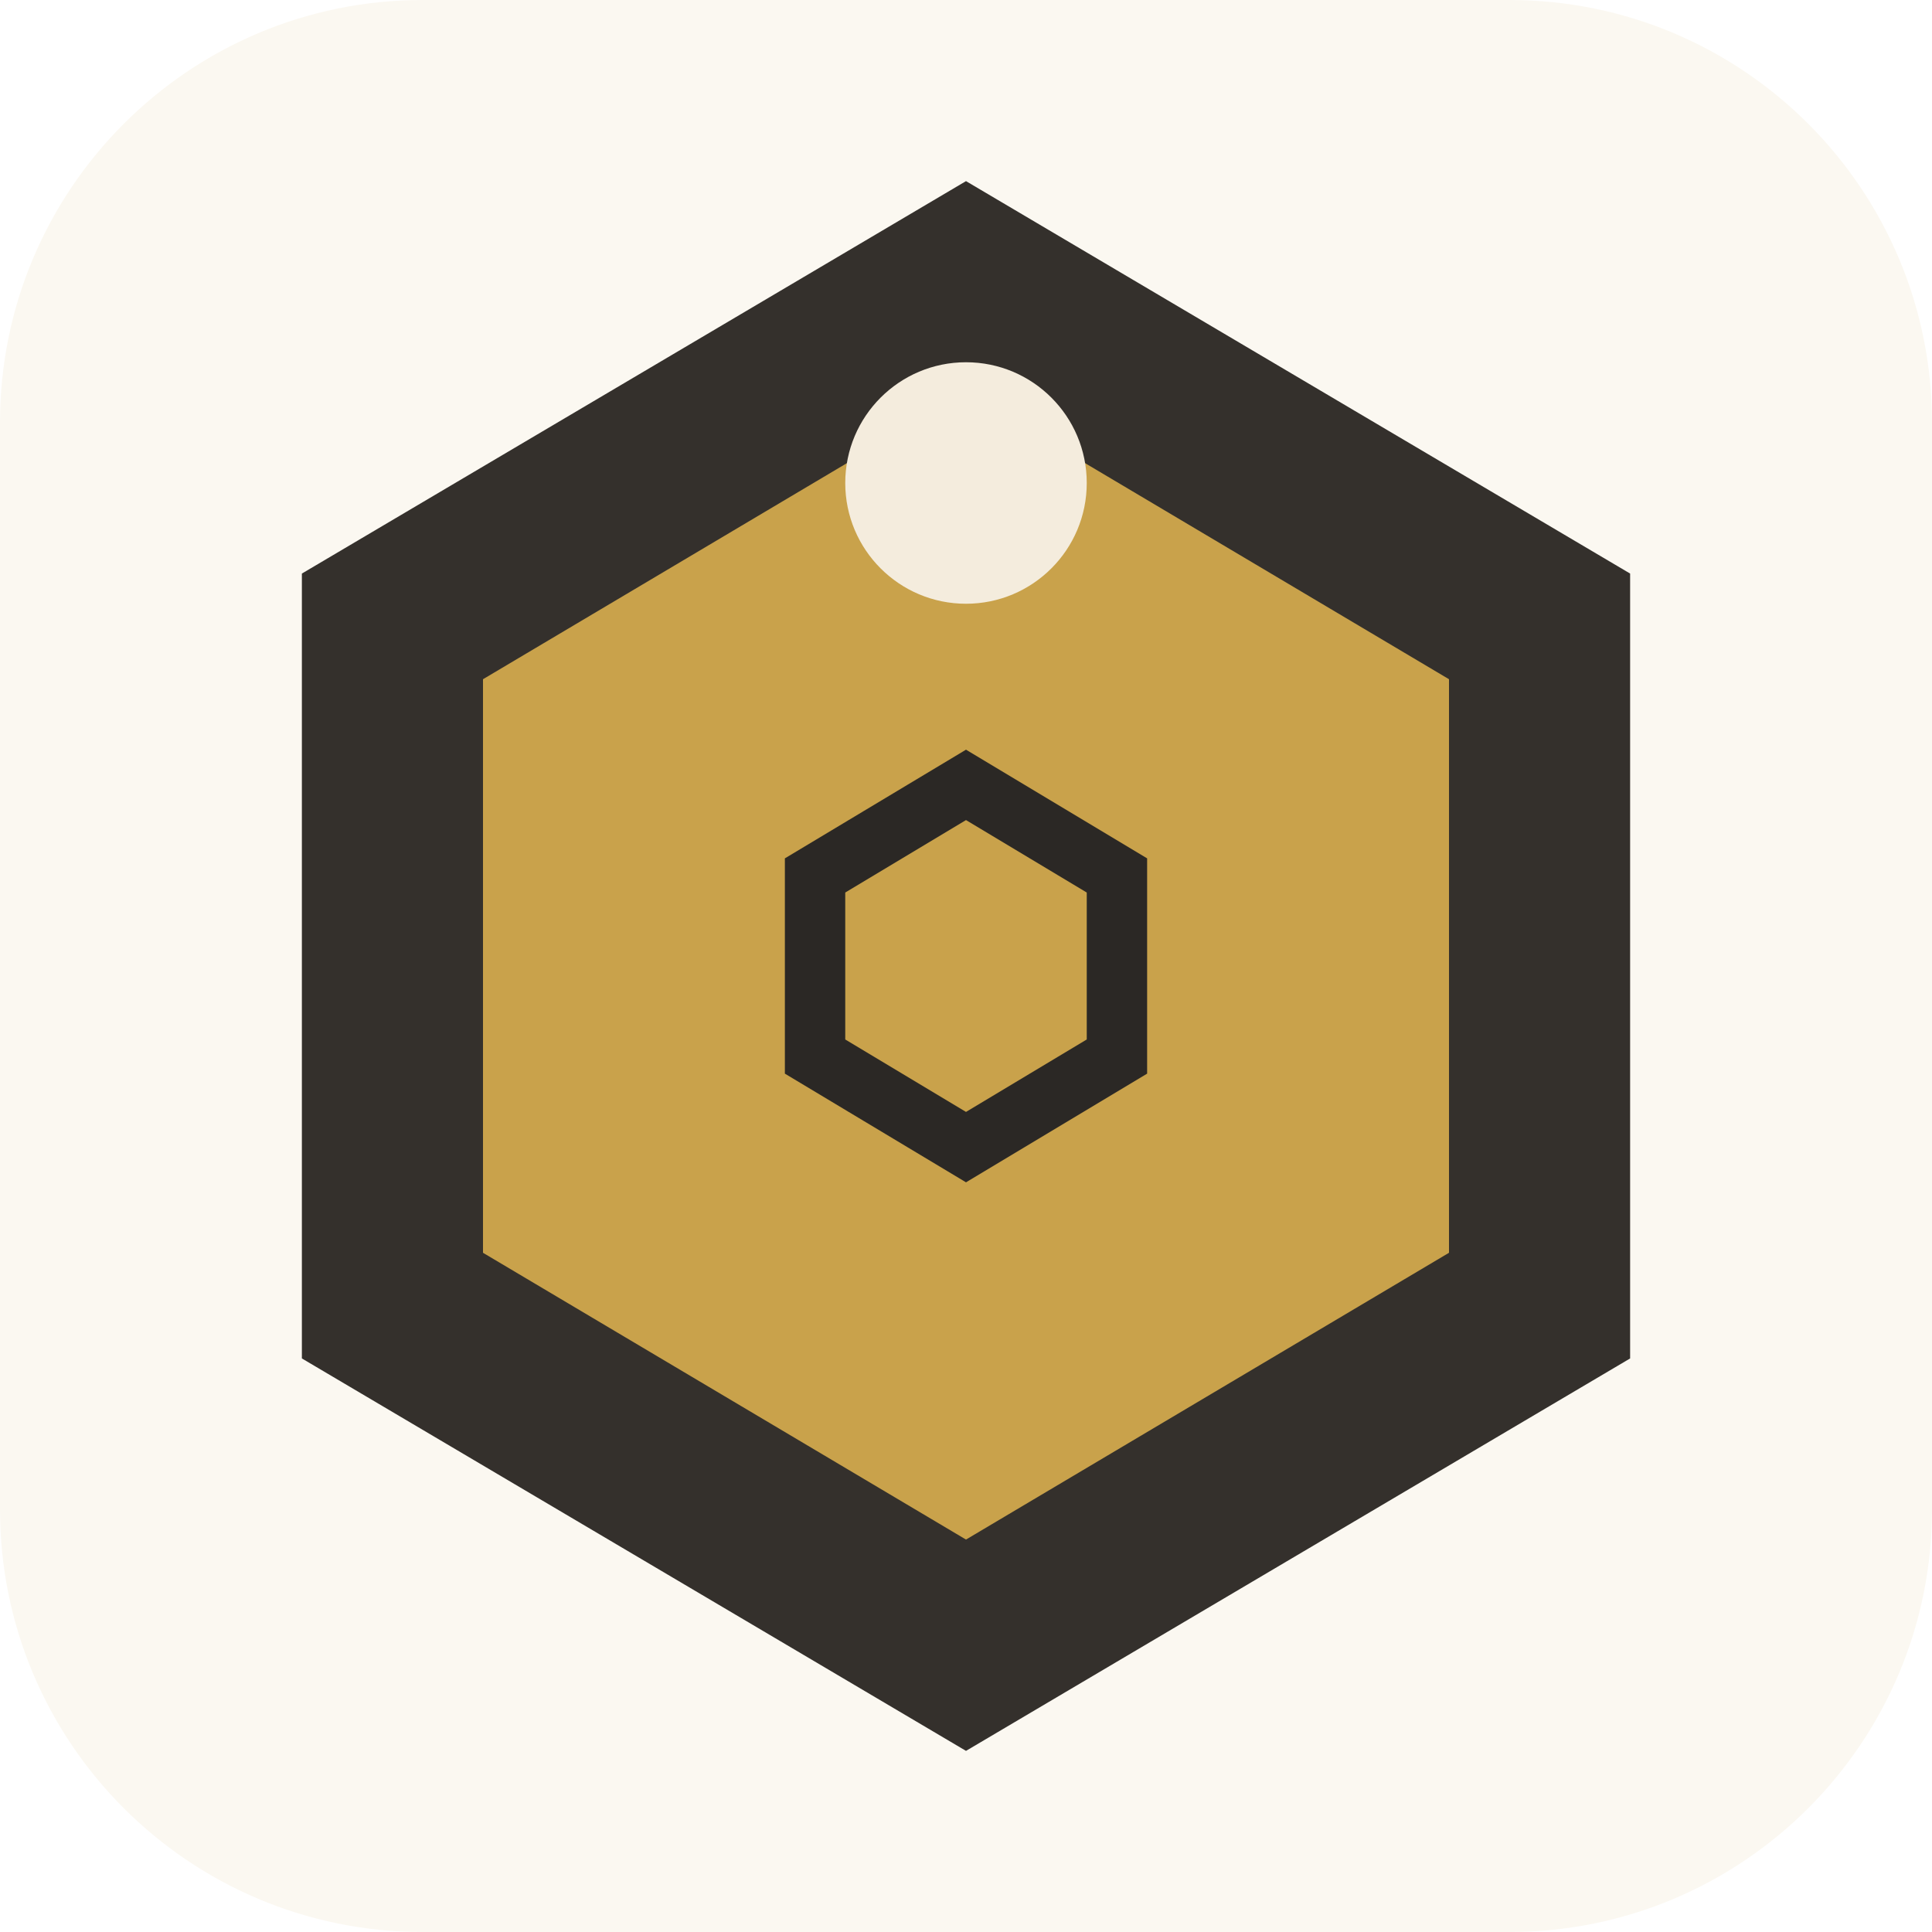
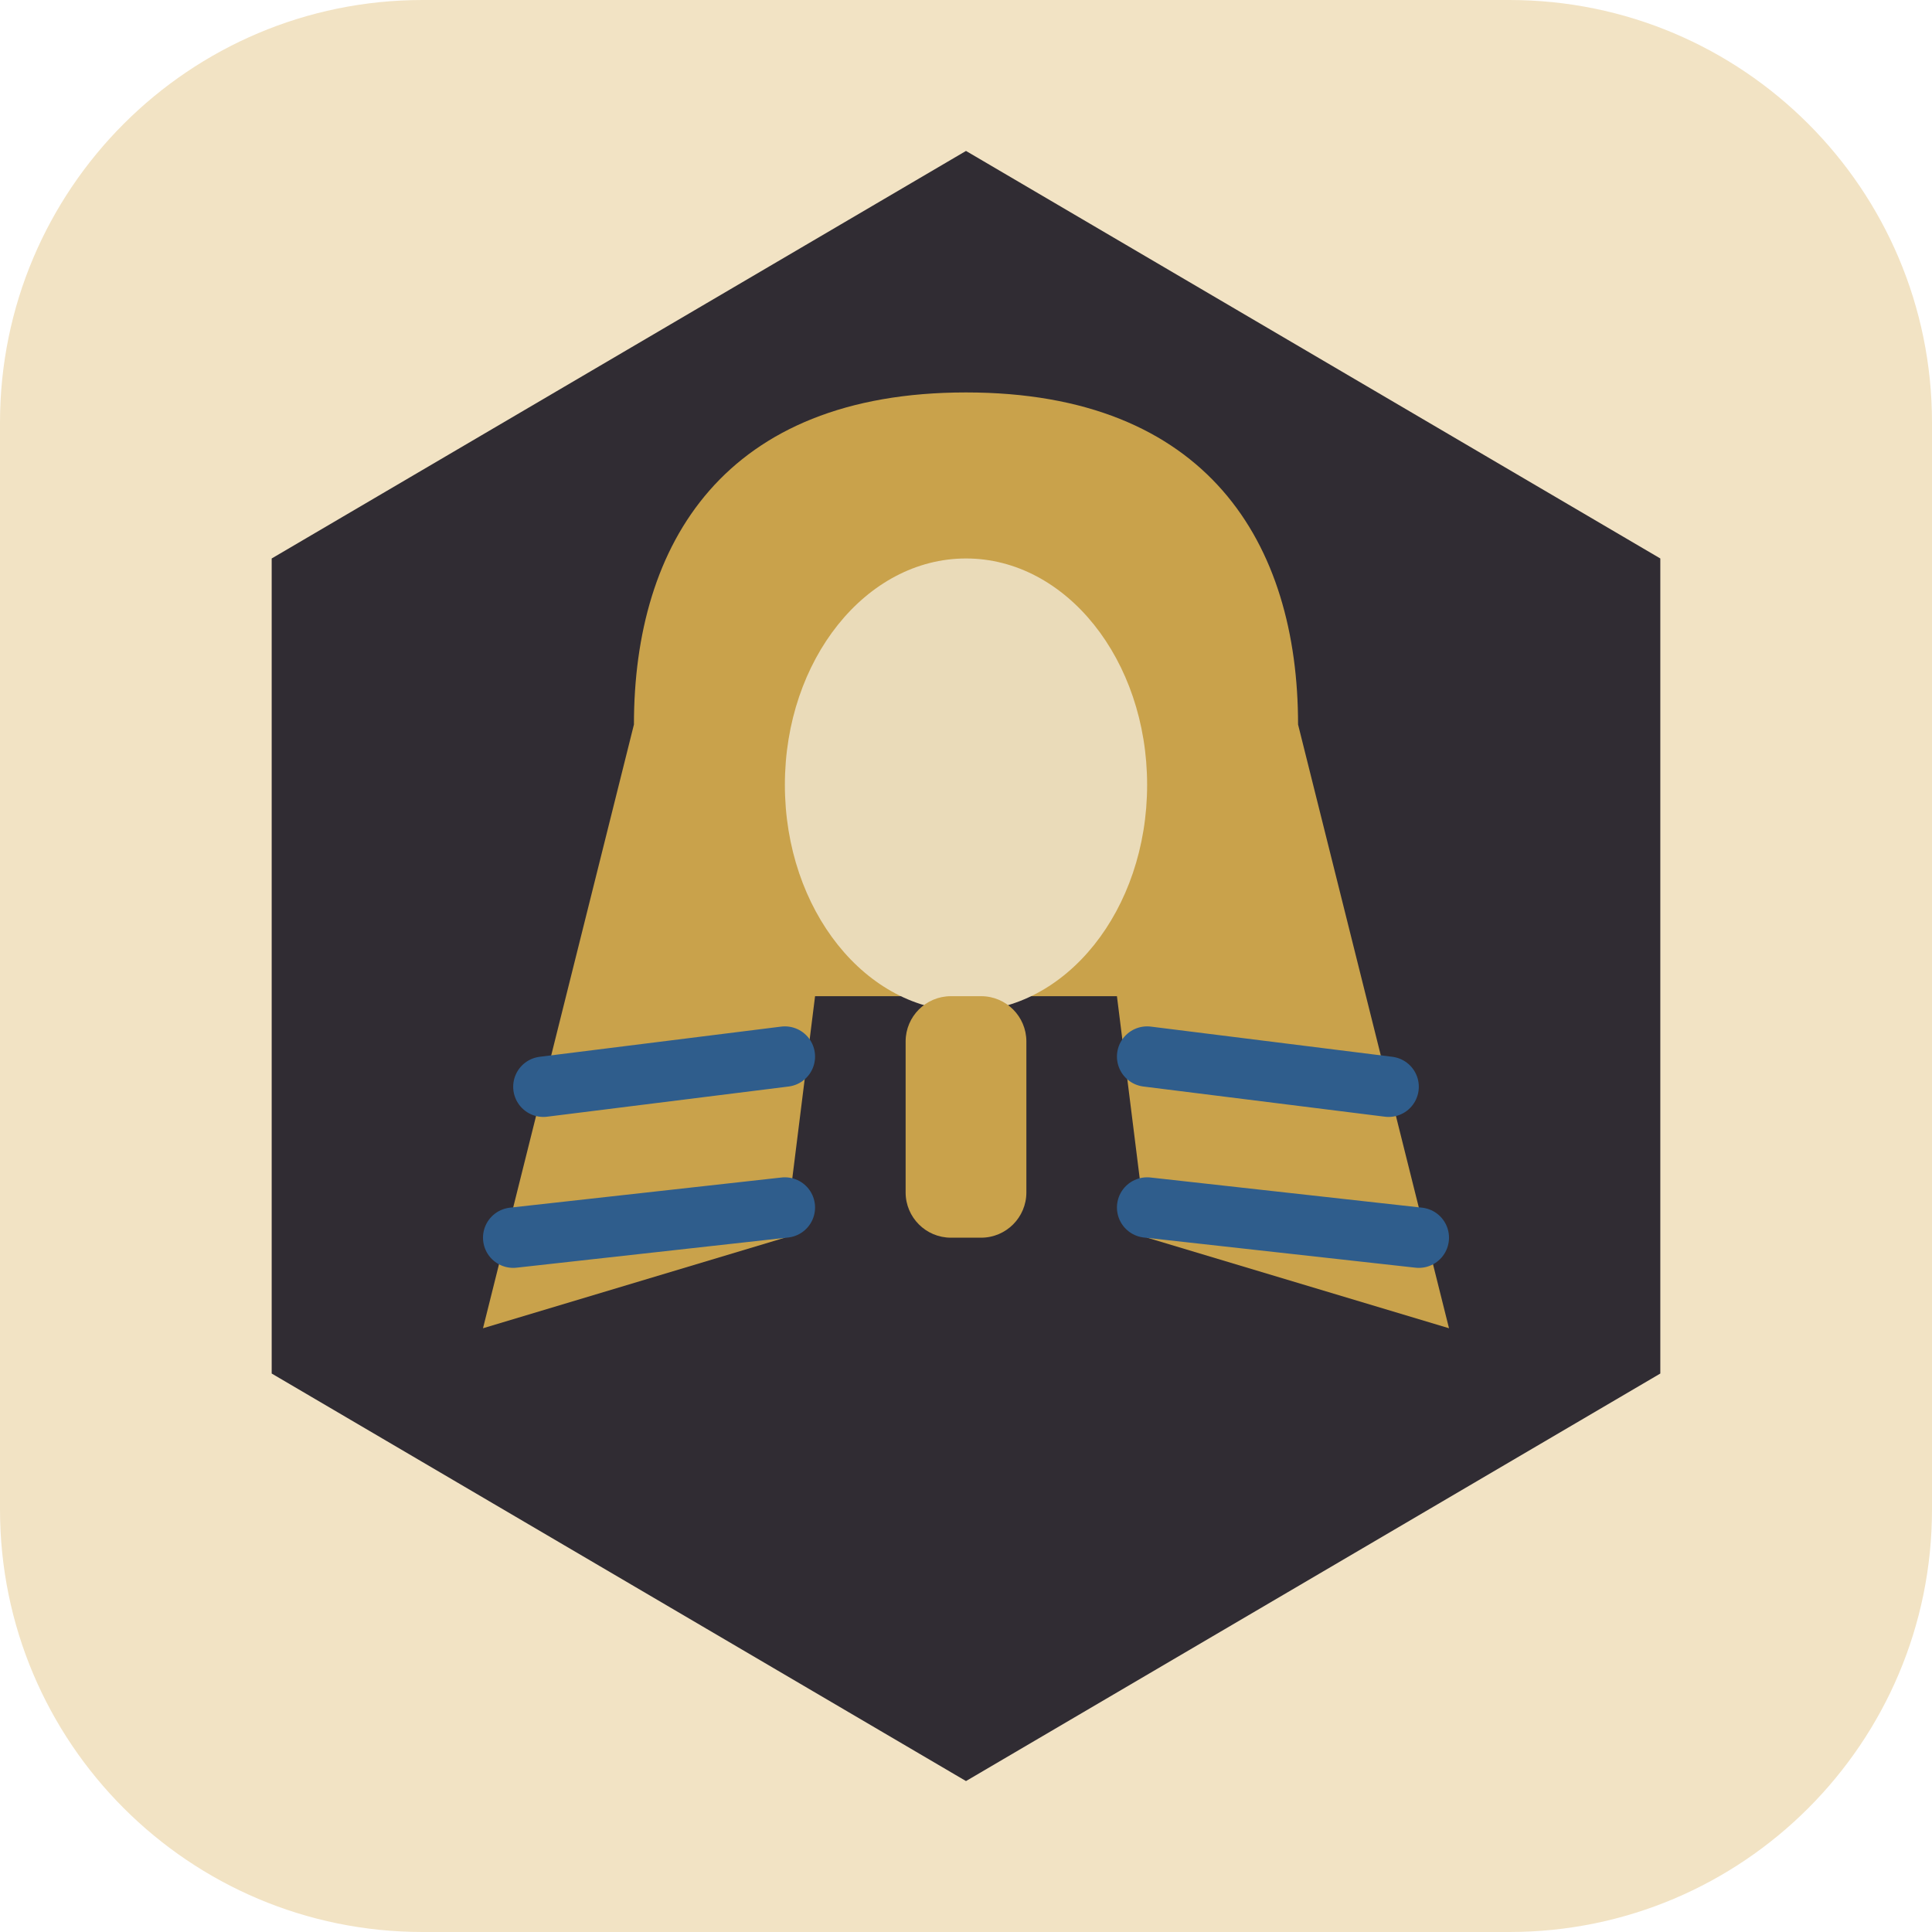
<svg xmlns="http://www.w3.org/2000/svg" viewBox="0 0 64 64">
-   <rect width="64" height="64" rx="14" fill="#FBF8F1" />
-   <polygon points="32,6 54,19 54,45 32,58 10,45 10,19" fill="#34302C" />
-   <polygon points="32,13 48,22.5 48,41.5 32,51 16,41.5 16,22.5" fill="#C9A24B" />
-   <circle cx="32" cy="16" r="4" fill="#F4ECDD" />
-   <path d="M32 26l5 3v6l-5 3-5-3v-6z" fill="none" stroke="#2B2825" stroke-width="2" />
+   <rect width="64" height="64" rx="14" fill="#F2E3C4" />
+   <polygon points="32,5 55,18.5 55,45.5 32,59 9,45.5 9,18.5" fill="#302C33" />
+   <path d="M32 13c-8 0-11 5-11 11l-5 20 10-3 1-8h10l1 8 10 3-5-20c0-6-3-11-11-11z" fill="#C9A24B" />
+   <path d="M18 36l8-1M17 41l9-1M46 36l-8-1M47 41l-9-1" stroke="#2F5D8C" stroke-width="2" stroke-linecap="round" />
+   <ellipse cx="32" cy="26" rx="6" ry="7.5" fill="#EADBB9" />
+   <rect x="30" y="33" width="4" height="8" rx="1.5" fill="#C9A24B" />
</svg>
